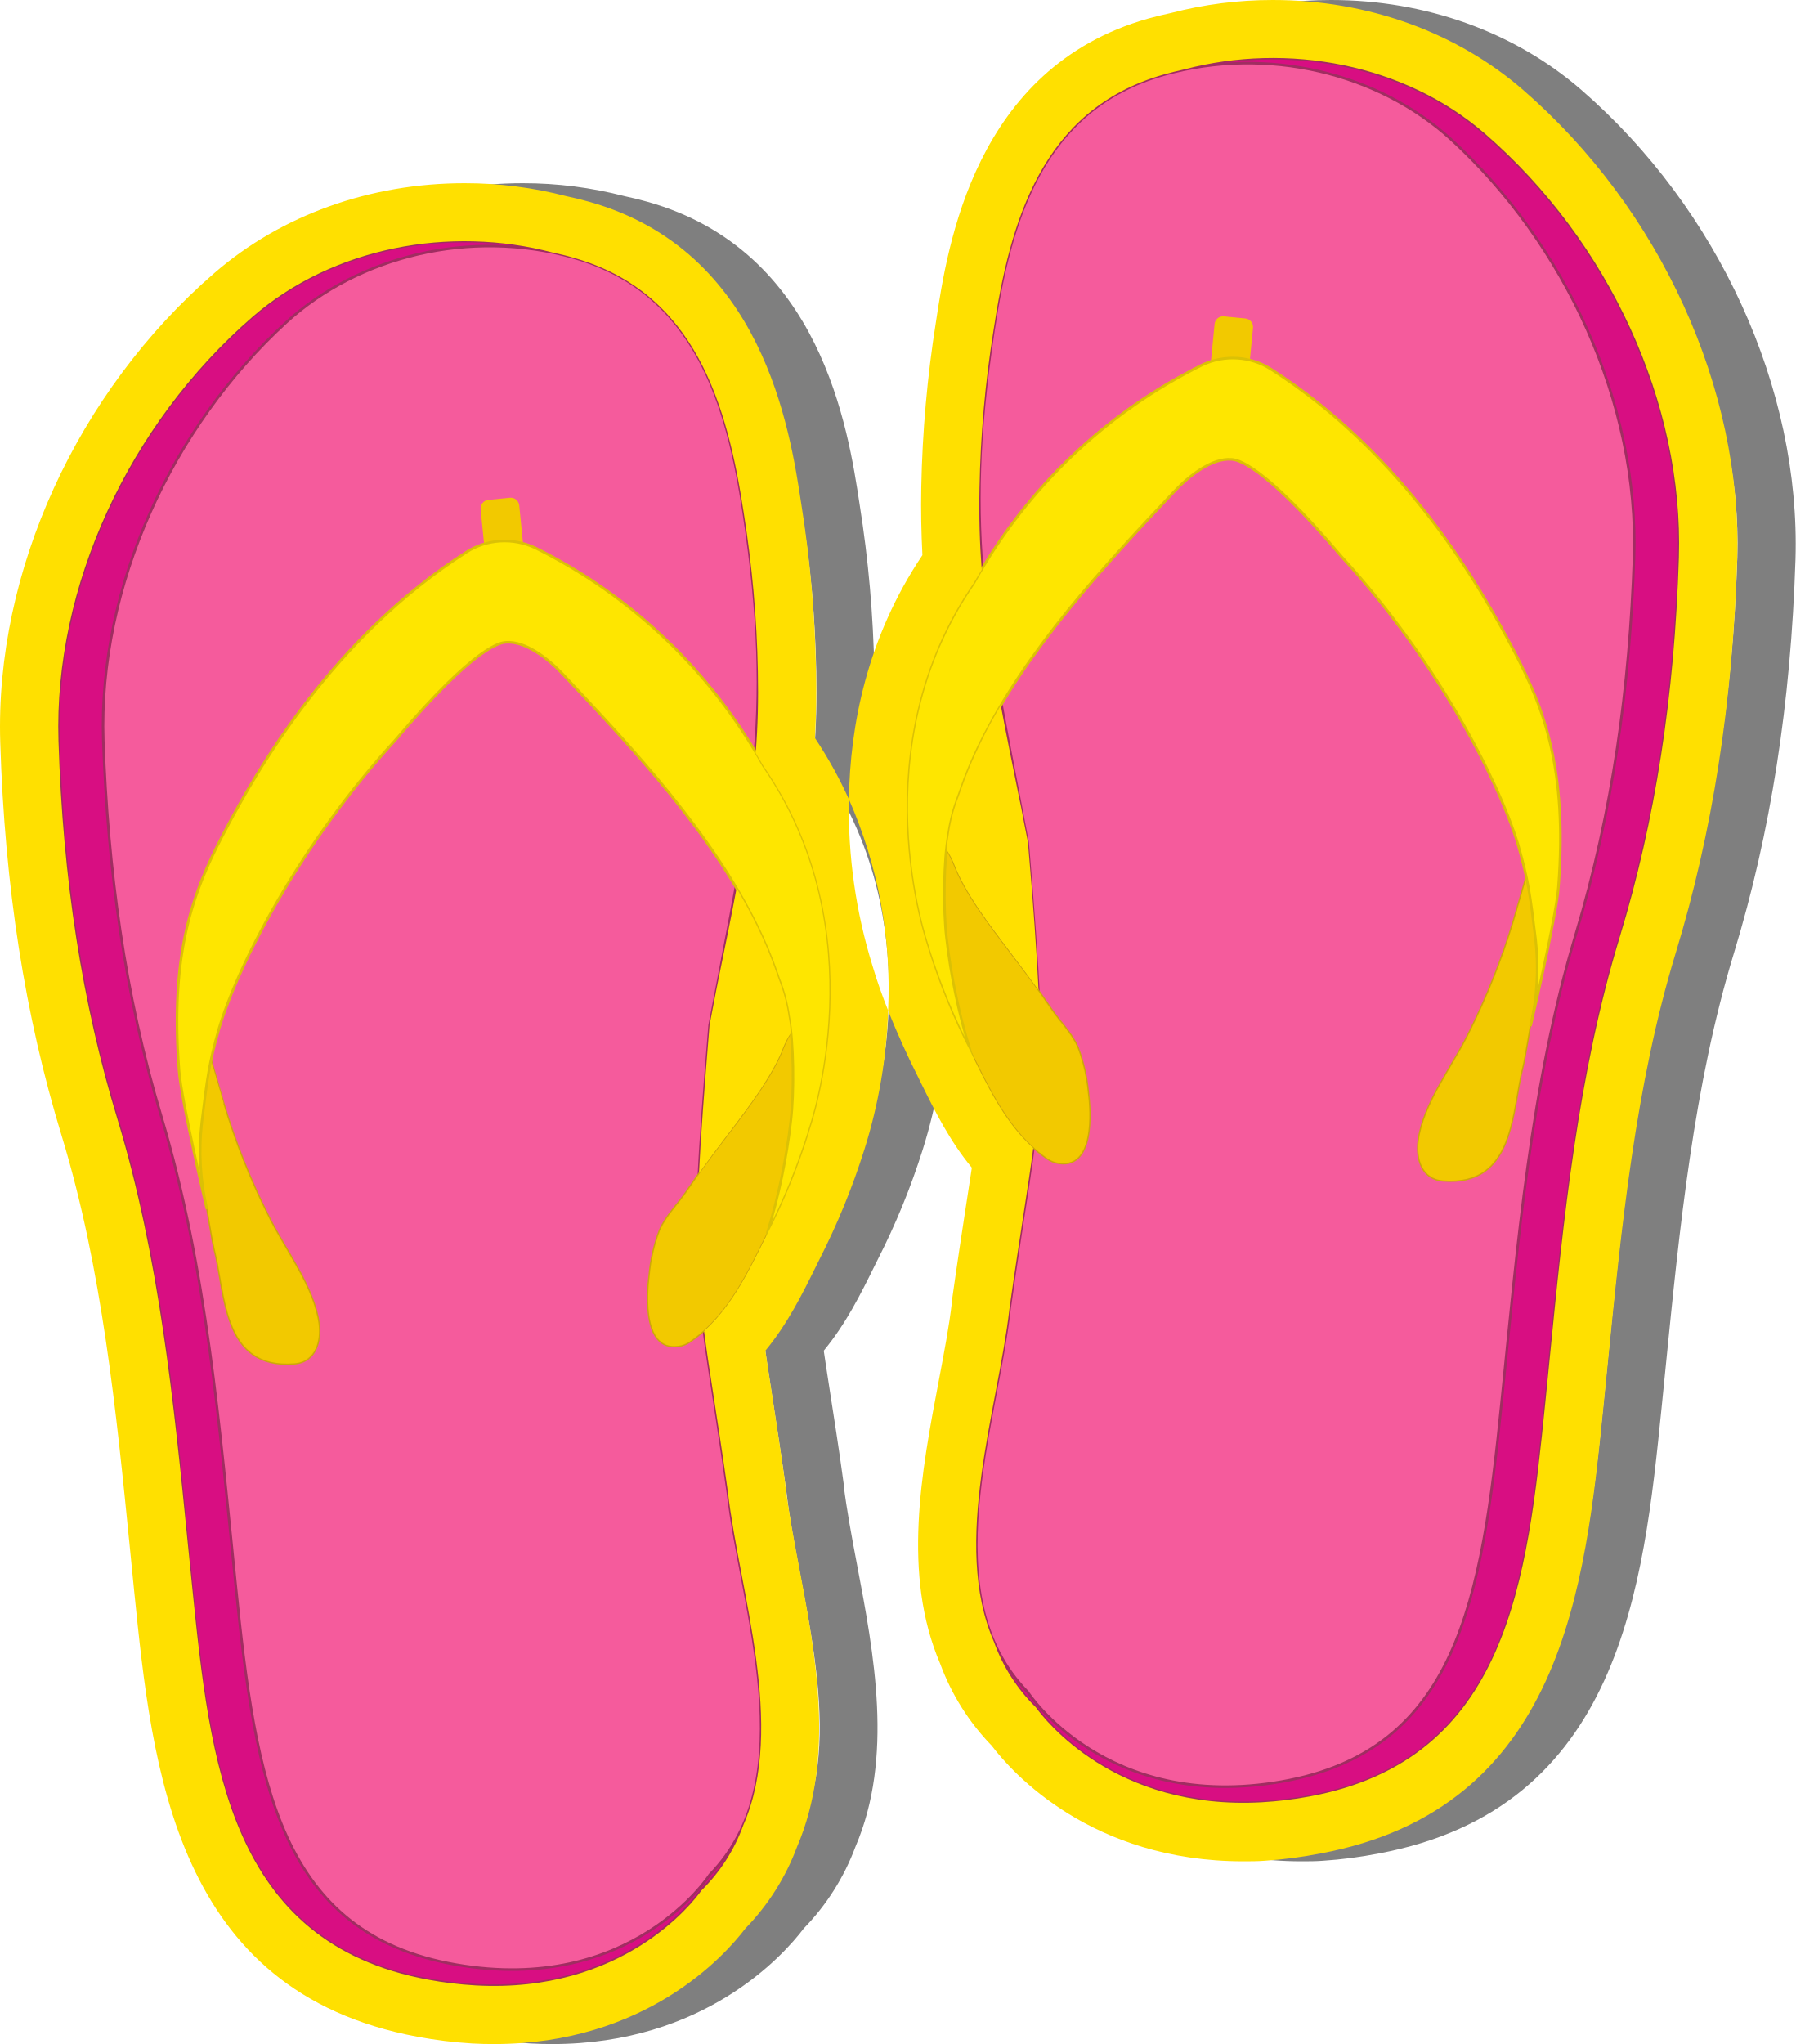
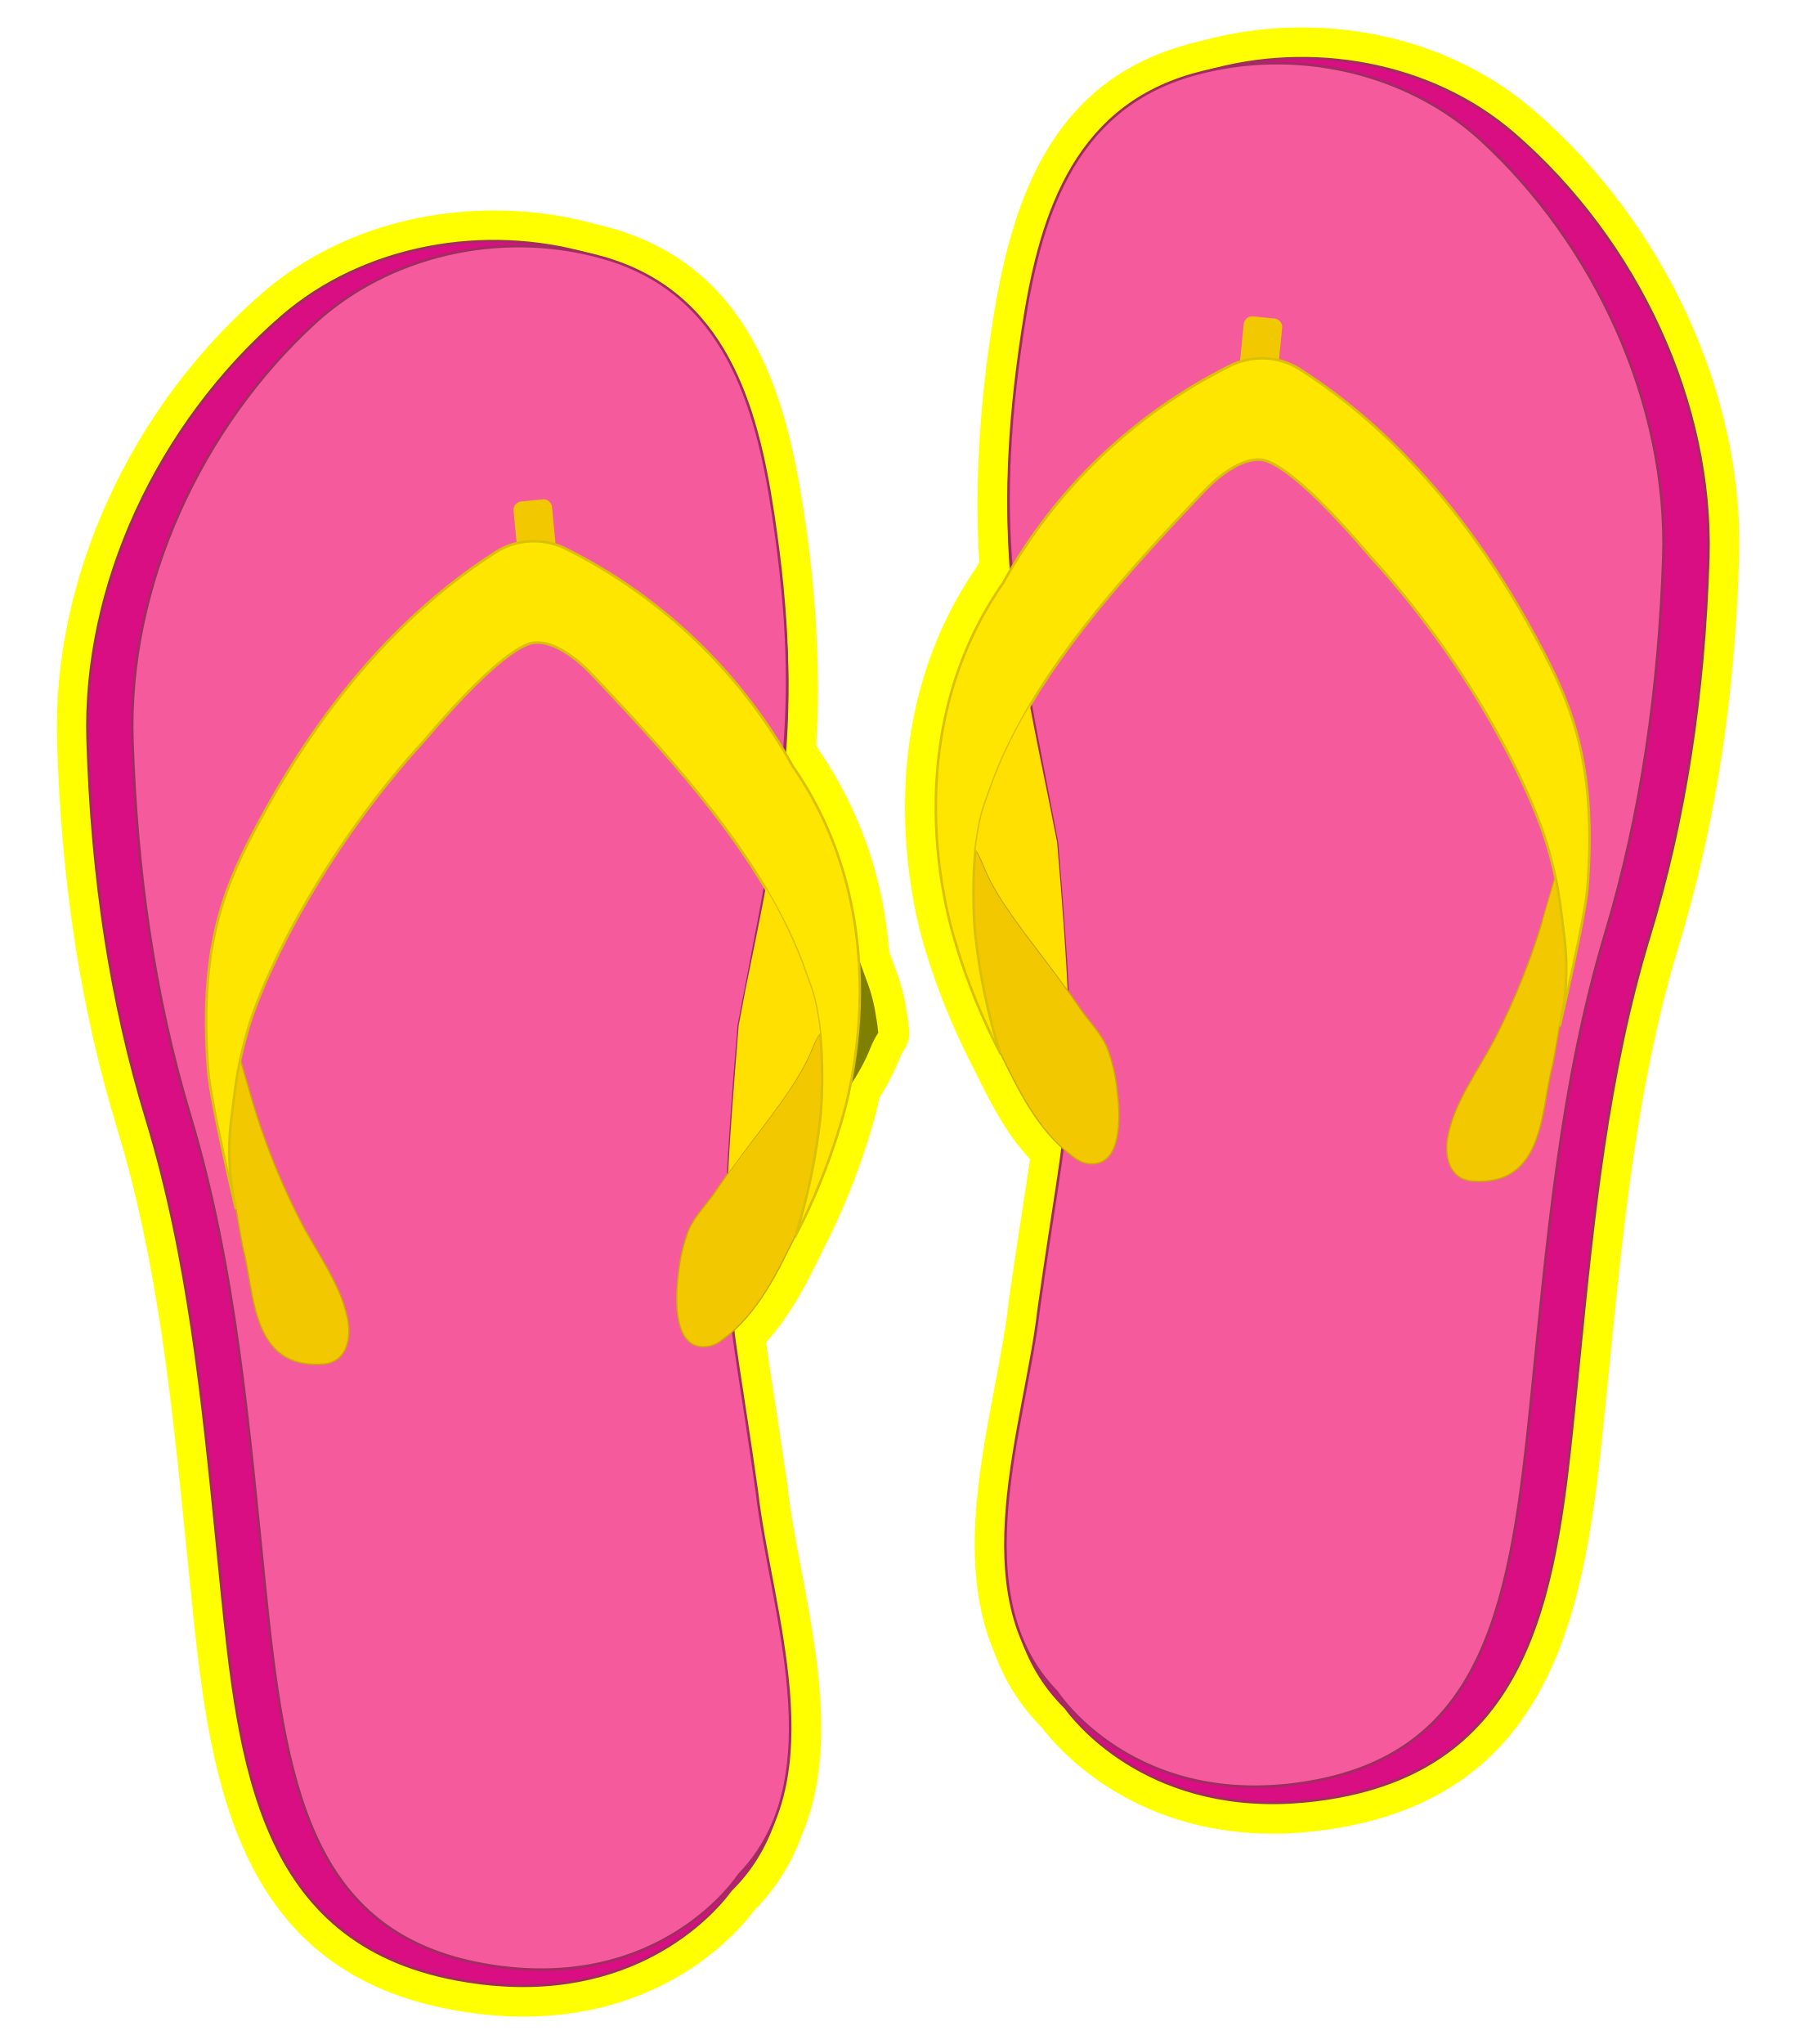
<svg xmlns="http://www.w3.org/2000/svg" id="Layer_1" data-name="Layer 1" width="349.77" height="398.1" viewBox="0 0 349.77 398.1">
  <defs>
    <style>
      .cls-1 {
+         fill: #ff0;
+       }
+ 
+       .cls-2 {
        opacity: 0.5;
      }

-       .cls-2 {
+       .cls-3 {
        fill: #d80e82;
      }

-       .cls-2, .cls-3 {
+       .cls-3, .cls-4 {
        stroke: #a02d61;
      }

-       .cls-2, .cls-3, .cls-4, .cls-6 {
+       .cls-3, .cls-4, .cls-5, .cls-7 {
        stroke-miterlimit: 10;
      }

-       .cls-2, .cls-3, .cls-6 {
+       .cls-3, .cls-4, .cls-7 {
        stroke-width: 0.5px;
      }

-       .cls-3 {
+       .cls-4 {
        fill: #f55b9c;
      }

-       .cls-4, .cls-5 {
+       .cls-5, .cls-6 {
        fill: #f2c900;
      }

-       .cls-4 {
+       .cls-5 {
        stroke: #cea809;
        stroke-width: 0.25px;
      }

-       .cls-6 {
+       .cls-7 {
        fill: #fee600;
        stroke: #dbc105;
      }

-       .cls-7 {
+       .cls-8 {
        fill: #ffe000;
      }
    </style>
  </defs>
  <g>
-     <g class="cls-1">
-       <path d="M210.23,157.14c-.16-.81-.33-1.66-.5-2.46-1.26-6.21-2.42-11.9-3.43-17.29q-2.18,3.65-4,7.41a81.21,81.21,0,0,0-3.82,9.21l-.37,1.05a32.49,32.49,0,0,0-1.93,7.33c-.17.88-.31,2-.43,3.1a16,16,0,0,1,1.55,3c2.06,5.35,6.52,11.21,11.17,17.33,1.74,2.29,3.48,4.63,5.19,7-.37-7.41-1-16.58-2.07-28.83C211.1,161.66,210.66,159.37,210.23,157.14Z" />
-       <path d="M308,17.48C295,6.21,277.69,0,259.28,0a78.63,78.63,0,0,0-19.85,2.53c-1.56.33-3,.69-4.45,1.09-33.82,9.57-39.07,44.25-41.31,59.06a232.68,232.68,0,0,0-2.86,32.2c-.09,4.5,0,8.87.22,13.24-10.83,16.13-14.1,33.25-14.32,47.55a91.18,91.18,0,0,1,7.64,41.14c1.89,4.76,4,9.33,5.81,12.88l.68,1.39c2.61,5.28,5.49,11.1,9.82,16.35-.33,2.26-.7,4.68-1.11,7.3-.79,5.16-1.72,11.19-2.77,18.67,0,.1,0,.2,0,.29-.52,4.53-1.51,9.73-2.55,15.22-3.37,17.7-7.19,37.73.27,55.12A45.29,45.29,0,0,0,204.53,340c4,5.28,19.45,22.52,49,22.52h0c1.37,0,2.76,0,4.2-.11A85.72,85.72,0,0,0,268.53,361c47.21-8.79,51.6-52,55.13-86.74l.83-8.29c2.68-26.88,5.45-54.67,13.26-80.3,7.19-23.57,11.1-48.67,12-76.73C350.76,75.74,334.77,40.68,308,17.48ZM326.89,182.4c-8.14,26.72-11,55.08-13.7,82.52-.27,2.75-.54,5.49-.82,8.24-3.52,34.64-7.21,69.52-45.92,76.73a73.78,73.78,0,0,1-9.32,1.13c-28.7,1.59-42.34-16.19-44-18.49A34,34,0,0,1,205,319.79c-8.4-19.19.84-45.64,3-64.81,2.06-14.58,3.64-23.62,4.65-31.38-5.75-5.17-9.09-12.41-12.34-19h0a123.64,123.64,0,0,1-8.11-19.78l0-.1c-.54-1.52-13.46-38.95,8.85-71.16a1,1,0,0,0,.08-.14c.48-.85,1-1.65,1.48-2.47-.39-5.13-.55-10.35-.43-15.87a219,219,0,0,1,2.73-30.74c3.18-21,9.31-43.08,33.18-49.83,1.32-.38,2.65-.7,4-1,20.12-5.32,42.89-1.05,58.51,12.49,24.26,21,38.75,52.65,37.82,82.57C337.54,135.67,333.78,159.8,326.89,182.4Z" />
-       <path d="M154.83,173c-1,5.38-2.18,11.08-3.44,17.29-.16.8-.34,1.65-.5,2.47-.43,2.22-.87,4.51-1.32,6.89-1,12.25-1.7,21.41-2.06,28.83,1.7-2.38,3.45-4.73,5.18-7,4.66-6.12,9.12-12,11.17-17.33a16,16,0,0,1,1.56-3c-.12-1.14-.26-2.22-.44-3.1a32,32,0,0,0-1.93-7.33l-.37-1.05a79.41,79.41,0,0,0-3.82-9.21C157.63,177.92,156.27,175.45,154.83,173Z" />
-       <path d="M176.71,155.67a83.1,83.1,0,0,0-6.61-11.92c.24-4.37.3-8.71.21-13.13a232.59,232.59,0,0,0-2.85-32.31c-2.24-14.8-7.5-49.49-41.31-59-1.42-.41-2.89-.77-4.46-1.1a78.57,78.57,0,0,0-19.85-2.53c-18.4,0-35.7,6.21-48.71,17.48-26.78,23.2-42.77,58.25-41.73,91.5.87,28.06,4.79,53.16,12,76.73C31.19,247,34,274.79,36.64,301.67l.82,8.26c3.53,34.73,7.91,77.95,55.14,86.75A87.09,87.09,0,0,0,103.37,398c1.43.08,2.83.11,4.2.11h0c29.58,0,45-17.24,49-22.52a45.58,45.58,0,0,0,10.07-15.92c7.45-17.39,3.64-37.42.27-55.11-1.05-5.5-2-10.69-2.56-15.23l0-.29c-1-7.48-2-13.51-2.78-18.67-.4-2.62-.78-5-1.11-7.3,4.33-5.25,7.21-11.07,9.82-16.35l.69-1.39a139,139,0,0,0,8.78-21.46,100.9,100.9,0,0,0,4.6-27.05c-1.13-2.85-2.17-5.77-3-8.57A103,103,0,0,1,176.71,155.67ZM169,220.39a.42.42,0,0,0,0,.1,123.5,123.5,0,0,1-8.1,19.78h0c-3.26,6.55-6.59,13.79-12.35,19,1,7.76,2.6,16.8,4.65,31.38,2.19,19.17,11.42,45.62,3,64.81A34,34,0,0,1,148,368.16c-1.64,2.3-15.27,20.08-44,18.49a74,74,0,0,1-9.32-1.13C56,378.3,52.27,343.43,48.76,308.79c-.28-2.75-.56-5.49-.83-8.24-2.73-27.44-5.56-55.8-13.7-82.52-6.89-22.6-10.65-46.73-11.49-73.77C21.81,114.34,36.3,82.7,60.56,61.69,76.18,48.15,99,43.87,119.07,49.2c1.33.28,2.66.6,4,1,23.88,6.76,30,28.83,33.19,49.84A220.36,220.36,0,0,1,159,130.75c.12,5.52,0,10.74-.42,15.87.49.82,1,1.62,1.47,2.47l.09.14C182.4,181.44,169.49,218.87,169,220.39Z" />
-     </g>
+     <path class="cls-1" d="M189.27,207.32l.72,1.46c2.76,5.59,5.84,11.82,10.65,17-.42,2.95-.92,6.17-1.47,9.75-.81,5.23-1.72,11.15-2.77,18.63,0,.05,0,.1,0,.15-.54,4.73-1.55,10-2.61,15.62-3.21,16.82-6.84,35.89-.18,51.72a40.2,40.2,0,0,0,9.33,14.82c2.69,3.57,17,20.66,45,20.66,1.28,0,2.6,0,3.91-.11a78.46,78.46,0,0,0,10.08-1.23c43.28-8.06,47.27-47.35,50.79-82,.28-2.75.55-5.5.83-8.27,2.7-27.13,5.5-55.2,13.47-81.34,7.05-23.11,10.89-47.76,11.74-75.34,1-31.67-14.29-65.12-39.88-87.29C286.77,11.09,270.7,5.34,253.57,5.34a73,73,0,0,0-19,2.48c-1.31.28-2.6.61-3.85,1-26.87,7.6-34,31.92-37.48,54.71a230.52,230.52,0,0,0-2.79,30.77c-.13,5.16,0,10.17.3,15.25q-.25.42-.48.84c-23.44,34-10.59,73.16-9.51,76.29A132.34,132.34,0,0,0,189.27,207.32Z" />
+     <path class="cls-1" d="M22.81,219.79c8,26.15,10.77,54.22,13.47,81.36.28,2.75.55,5.5.83,8.25,3.52,34.67,7.51,74,50.79,82A78.46,78.46,0,0,0,98,392.65c1.31.08,2.63.11,3.92.11,27.74,0,41.74-16.34,45-20.68a40.31,40.31,0,0,0,9.32-14.79c6.65-15.84,3-34.91-.18-51.74-1.07-5.59-2.07-10.88-2.61-15.61a.77.77,0,0,1,0-.15c-1.06-7.47-2-13.4-2.77-18.62-.56-3.58-1.05-6.81-1.47-9.76,4.8-5.18,7.88-11.41,10.64-17l.72-1.47A132.14,132.14,0,0,0,169,222.28a71.38,71.38,0,0,0,2.29-8.48,43.49,43.49,0,0,0,3.85-7.41,9.74,9.74,0,0,1,.9-1.82,6,6,0,0,0,1.05-4.07c-.15-1.37-.29-2.45-.47-3.36a37.49,37.49,0,0,0-2.2-8.42l-.36-1c-.25-.75-.54-1.53-.87-2.4A79.67,79.67,0,0,0,159.47,146l-.48-.85c.33-5.08.42-10.09.29-15.2a228.55,228.55,0,0,0-2.79-30.82C153,76.33,145.89,52,119,44.41c-1.24-.35-2.54-.68-3.85-1A73,73,0,0,0,96.2,41C79.08,41,63,46.72,51,57.16c-25.58,22.17-40.87,55.62-39.88,87.29C11.93,172,15.77,196.68,22.81,219.79Z" />
    <g>
-       <g>
-         <path class="cls-2" d="M289.22,26.06C273.2,12.18,249.66,8,229.17,14,203.81,21.35,196.88,44,193.5,66.18c-5.63,36.88-1.9,55.22,4.88,88.5.75,3.64,1.53,7.47,2.33,11.52,3.89,43.11,3.12,48-.54,71.58-.81,5.21-1.73,11.12-2.8,18.63-.54,4.8-1.56,10.13-2.63,15.77-3.87,20.4-8.74,44.84,7.06,60.35,1.64,2.3,15.28,20.08,44,18.49a73.78,73.78,0,0,0,9.32-1.13c38.72-7.21,42.4-42.09,45.92-76.73.28-2.75.55-5.49.82-8.24,2.74-27.44,5.56-55.8,13.71-82.52,6.88-22.6,10.64-46.73,11.48-73.77C328,78.71,313.47,47.07,289.22,26.06Z" />
-         <path class="cls-3" d="M318.3,108.69c1-30.23-13.47-61.24-35.6-81.51-14.09-12.91-35.85-18.33-56-12.63-23.87,6.75-30,28.82-33.18,49.83-6.14,40.49-1.14,58.34,6.66,99.66,4.44,53,2.4,48.73-3.54,90.94-2.58,22.68-15,55.55,3.52,74.54,0,0,15.12,23.48,49.45,17.48s39-35.43,42.91-74.05c3.11-30.52,5.63-61.64,14.48-91.14C314.18,157.94,317.47,133.52,318.3,108.69Z" />
-         <path class="cls-4" d="M189,204.64c3.65,7.35,7.37,15.57,14.53,20.75a6.12,6.12,0,0,0,2.15,1.11c7.75,1.76,6.81-10.28,6.33-13.79a33.12,33.12,0,0,0-2-8.71c-1.23-2.87-3.55-5.07-5.31-7.67l-.18-.27c-2.33-3.47-4.93-6.89-7.45-10.2-4.65-6.12-9.11-12-11.17-17.33-4.91-12-6.25,5-5.88,8.11,1,8,7.44,23.21,7.44,23.21Z" />
-         <path class="cls-4" d="M297.41,170.27s-2.61,9-2.61,9a136.08,136.08,0,0,1-8.76,22c-3.21,6.54-8.86,13.7-9.8,20.89-.45,3.36.55,7.52,4.85,7.86,14.1,1.12,13.39-13.81,15.61-22.34.39-1.49,1.44-8.22,1.77-9.82C301.72,183.17,299.26,151.76,297.41,170.27Z" />
-         <rect class="cls-5" x="236.13" y="61.8" width="7.52" height="12.39" rx="1.66" transform="translate(7.8 -23.13) rotate(5.61)" />
-         <path class="cls-6" d="M188.94,204.43a119.68,119.68,0,0,1-4.57-21.81c-.64-5.36-.57-15.34.42-20.23a32.49,32.49,0,0,1,1.93-7.33l.37-1.05a79.48,79.48,0,0,1,3.83-9.21c9-18.25,23.89-34.31,37.74-49,3.09-3.28,7.5-6.62,11.22-6.33.88.07,5.63.28,21.58,19.09,18.33,20,30.39,43.23,34.26,56,2,7,2.31,9.53,3.41,18.48a49.34,49.34,0,0,1-1,16.82s5-21.13,5.44-27.08c1.78-23.14-2.89-34.91-8.49-45.69-6.78-13-21.49-38.6-47.6-55.25a13.65,13.65,0,0,0-6.37-2.07,13.91,13.91,0,0,0-6.92,1.3,103.22,103.22,0,0,0-44.43,42.36,1,1,0,0,1-.08.14c-22.31,32.21-9.39,69.64-8.85,71.16l0,.11A123.94,123.94,0,0,0,189,204.64Z" />
+       <g class="cls-2">
+         <path d="M215.91,157.15c-.17-.82-.34-1.66-.5-2.46-1.27-6.21-2.43-11.91-3.44-17.29-1.44,2.43-2.8,4.9-4,7.41a81.27,81.27,0,0,0-3.83,9.21l-.36,1a31.68,31.68,0,0,0-1.93,7.34c-.18.88-.32,1.95-.44,3.1a16.56,16.56,0,0,1,1.56,3c2.05,5.35,6.51,11.21,11.17,17.33,1.73,2.28,3.48,4.63,5.18,7-.36-7.42-1-16.58-2.06-28.83C216.78,161.67,216.34,159.38,215.91,157.15Z" />
+         <path d="M160.5,173c-1,5.39-2.17,11.09-3.44,17.3-.16.8-.33,1.65-.5,2.46-.43,2.23-.86,4.52-1.31,6.9-1,12.25-1.7,21.41-2.07,28.82,1.7-2.37,3.45-4.72,5.19-7,4.65-6.12,9.11-12,11.17-17.33a16,16,0,0,1,1.55-3c-.12-1.15-.26-2.22-.44-3.1a31.68,31.68,0,0,0-1.93-7.34l-.36-1a79.48,79.48,0,0,0-3.83-9.21C163.3,177.93,161.94,175.46,160.5,173Z" />
      </g>
      <g>
-         <path class="cls-2" d="M49.21,61.69c16-13.88,39.56-18.06,60-12.09,25.36,7.38,32.29,30.07,35.67,52.21,5.64,36.88,1.9,55.21-4.88,88.5-.74,3.64-1.52,7.47-2.33,11.52-3.88,43.11-3.12,48,.55,71.58.81,5.21,1.73,11.12,2.79,18.63.55,4.8,1.56,10.13,2.63,15.77,3.87,20.4,8.74,44.84-7.06,60.35-1.63,2.3-15.27,20.08-44,18.49a74,74,0,0,1-9.32-1.13c-38.71-7.21-42.4-42.09-45.91-76.73-.28-2.75-.56-5.49-.83-8.24C33.85,273.11,31,244.75,22.88,218,16,195.43,12.23,171.3,11.39,144.26,10.46,114.34,25,82.7,49.21,61.69Z" />
-         <path class="cls-3" d="M20.12,144.32c-1-30.24,13.47-61.24,35.6-81.51,14.1-12.91,35.86-18.33,56-12.64,23.87,6.76,30,28.83,33.18,49.84,6.13,40.49,1.14,58.34-6.67,99.66-4.43,53-2.4,48.73,3.54,90.94,2.59,22.68,15.05,55.55-3.52,74.54,0,0-15.11,23.48-49.45,17.48s-39-35.43-42.91-74.06c-3.11-30.51-5.63-61.63-14.48-91.13C24.25,193.57,21,169.15,20.12,144.32Z" />
-         <path class="cls-4" d="M149.46,240.27c-3.66,7.35-7.38,15.57-14.54,20.75a6.07,6.07,0,0,1-2.14,1.11c-7.76,1.76-6.81-10.28-6.34-13.79a33.12,33.12,0,0,1,2-8.71c1.24-2.87,3.55-5.07,5.31-7.67l.18-.27c2.34-3.47,4.94-6.89,7.45-10.2,4.66-6.12,9.12-12,11.17-17.33,4.92-12,6.26,5,5.89,8.11-1,8-7.44,23.21-7.44,23.21Z" />
-         <path class="cls-4" d="M41,205.9s2.6,9,2.61,9a135.17,135.17,0,0,0,8.76,22c3.21,6.54,8.85,13.7,9.8,20.89.44,3.36-.56,7.52-4.85,7.86-14.11,1.12-13.4-13.81-15.62-22.35-.39-1.48-1.44-8.21-1.77-9.81C36.71,218.8,39.16,187.39,41,205.9Z" />
-         <rect class="cls-5" x="94.78" y="97.43" width="7.52" height="12.39" rx="1.66" transform="matrix(-1, 0.1, -0.1, -1, 206.74, 197.12)" />
-         <path class="cls-6" d="M149.49,240.06a120.74,120.74,0,0,0,4.56-21.81c.65-5.36.58-15.34-.42-20.23a32,32,0,0,0-1.93-7.33l-.36-1.05a81.27,81.27,0,0,0-3.83-9.21c-8.95-18.25-23.9-34.31-37.75-49-3.09-3.29-7.5-6.62-11.21-6.33-.89.07-5.63.28-21.58,19.09-18.33,20-30.4,43.22-34.27,56-2,7-2.3,9.53-3.4,18.48a49.19,49.19,0,0,0,1,16.82s-5-21.13-5.43-27.08c-1.79-23.14,2.88-34.91,8.49-45.69,6.77-13,21.48-38.6,47.59-55.25a13.69,13.69,0,0,1,6.37-2.07,14,14,0,0,1,6.93,1.3,103.21,103.21,0,0,1,44.42,42.36l.09.14c22.31,32.21,9.39,69.64,8.85,71.16a.42.42,0,0,0,0,.1,123.5,123.5,0,0,1-8.1,19.78Z" />
+         <g>
+           <path class="cls-3" d="M294.89,26.07c-16-13.88-39.56-18.06-60-12.09-25.35,7.38-32.28,30.06-35.66,52.2-5.64,36.89-1.9,55.22,4.88,88.51.74,3.64,1.52,7.47,2.33,11.52,3.88,43.11,3.12,48-.55,71.58-.81,5.21-1.73,11.12-2.79,18.63-.55,4.79-1.56,10.13-2.63,15.77-3.87,20.4-8.74,44.84,7.05,60.35,1.64,2.3,15.28,20.08,44,18.49a74,74,0,0,0,9.32-1.13c38.71-7.22,42.4-42.09,45.91-76.74.28-2.74.55-5.48.83-8.23,2.73-27.44,5.56-55.8,13.7-82.52,6.89-22.6,10.65-46.73,11.49-73.77C333.64,78.72,319.15,47.08,294.89,26.07Z" />
+           <path class="cls-4" d="M324,108.7c1-30.24-13.47-61.24-35.61-81.51-14.09-12.91-35.85-18.33-56-12.64-23.87,6.76-30,28.83-33.18,49.84-6.13,40.49-1.14,58.34,6.67,99.66,4.43,53,2.4,48.72-3.54,90.94-2.59,22.68-15.05,55.55,3.52,74.54,0,0,15.11,23.48,49.45,17.48s39-35.43,42.91-74.06c3.1-30.51,5.63-61.63,14.47-91.13C319.85,158,323.15,133.53,324,108.7Z" />
+           <path class="cls-5" d="M194.64,204.65c3.65,7.34,7.38,15.57,14.54,20.75a6,6,0,0,0,2.14,1.11c7.76,1.75,6.81-10.28,6.33-13.79a32.73,32.73,0,0,0-2-8.71c-1.23-2.87-3.54-5.07-5.3-7.67l-.18-.27c-2.34-3.47-4.94-6.89-7.45-10.2-4.66-6.12-9.12-12-11.17-17.33-4.92-12-6.26,5-5.89,8.11,1,8,7.44,23.21,7.44,23.21Z" />
+           <path class="cls-5" d="M303.08,170.28s-2.6,9-2.61,9a135.17,135.17,0,0,1-8.76,22c-3.21,6.54-8.85,13.7-9.8,20.89-.44,3.36.55,7.52,4.85,7.86,14.11,1.12,13.4-13.81,15.62-22.35.39-1.48,1.44-8.21,1.77-9.81C307.39,183.18,304.93,151.77,303.08,170.28Z" />
+           <rect class="cls-6" x="241.8" y="61.81" width="7.52" height="12.39" rx="1.66" transform="translate(7.83 -23.69) rotate(5.61)" />
+           <path class="cls-7" d="M194.61,204.44a120.74,120.74,0,0,1-4.56-21.81c-.65-5.36-.58-15.34.42-20.23a32,32,0,0,1,1.93-7.33l.36-1a81.27,81.27,0,0,1,3.83-9.21c8.95-18.25,23.9-34.31,37.74-49,3.1-3.29,7.51-6.62,11.22-6.33.89.07,5.63.28,21.58,19.08,18.33,20,30.4,43.23,34.27,56,2,7,2.3,9.53,3.4,18.48a49.19,49.19,0,0,1-1,16.82s5-21.13,5.43-27.08c1.79-23.14-2.88-34.91-8.49-45.69-6.78-13-21.48-38.6-47.59-55.25a13.69,13.69,0,0,0-6.38-2.07,13.93,13.93,0,0,0-6.92,1.3,103.21,103.21,0,0,0-44.42,42.36l-.09.14C173,145.82,186,183.25,186.5,184.77l0,.1a122.57,122.57,0,0,0,8.1,19.78Z" />
+         </g>
+         <g>
+           <path class="cls-3" d="M54.88,61.7c16-13.88,39.56-18.06,60.05-12.09,25.36,7.37,32.28,30.06,35.67,52.2,5.63,36.89,1.89,55.22-4.89,88.51-.74,3.64-1.52,7.47-2.33,11.52-3.88,43.11-3.11,48,.55,71.57.81,5.22,1.73,11.13,2.79,18.64.55,4.79,1.56,10.13,2.64,15.77,3.87,20.4,8.74,44.83-7.06,60.35-1.64,2.3-15.28,20.08-44,18.49A71.86,71.86,0,0,1,89,385.52c-38.72-7.21-42.4-42.09-45.92-76.73q-.42-4.11-.82-8.23C39.52,273.12,36.7,244.75,28.55,218c-6.89-22.6-10.64-46.73-11.48-73.78C16.14,114.35,30.63,82.71,54.88,61.7Z" />
+           <path class="cls-4" d="M25.8,144.33c-1-30.24,13.46-61.24,35.6-81.51,14.09-12.91,35.85-18.33,56-12.64,23.87,6.76,30,28.83,33.18,49.84,6.14,40.49,1.14,58.34-6.66,99.66-4.44,53-2.4,48.72,3.53,90.94,2.59,22.68,15,55.55-3.51,74.54,0,0-15.12,23.48-49.45,17.48s-39-35.43-42.92-74.06c-3.1-30.51-5.63-61.63-14.47-91.13C29.92,193.58,26.63,169.16,25.8,144.33Z" />
+           <path class="cls-5" d="M155.13,240.28c-3.65,7.34-7.38,15.57-14.53,20.75a5.93,5.93,0,0,1-2.15,1.1c-7.76,1.76-6.81-10.27-6.33-13.78a33.12,33.12,0,0,1,2-8.71c1.23-2.87,3.55-5.07,5.31-7.67l.18-.27c2.33-3.48,4.93-6.89,7.45-10.2,4.65-6.12,9.11-12,11.17-17.33,4.91-12,6.25,5,5.88,8.11-1,8-7.44,23.21-7.44,23.21Z" />
+           <path class="cls-5" d="M46.69,205.91l2.61,9a136,136,0,0,0,8.76,22c3.21,6.54,8.85,13.7,9.8,20.9.45,3.36-.55,7.52-4.85,7.86-14.11,1.12-13.39-13.81-15.61-22.35-.39-1.48-1.44-8.21-1.77-9.81C42.38,218.81,44.84,187.4,46.69,205.91Z" />
+           <rect class="cls-6" x="100.45" y="97.44" width="7.52" height="12.39" rx="1.66" transform="translate(218.06 196.58) rotate(174.39)" />
+           <path class="cls-7" d="M155.16,240.07a120.71,120.71,0,0,0,4.57-21.81c.64-5.36.57-15.34-.43-20.23a31.68,31.68,0,0,0-1.93-7.34l-.36-1a79.48,79.48,0,0,0-3.83-9.21c-9-18.25-23.89-34.31-37.74-49-3.1-3.29-7.51-6.62-11.22-6.33-.89.07-5.63.28-21.58,19.08-18.33,20-30.39,43.23-34.27,56-2,7-2.3,9.53-3.4,18.48a49.49,49.49,0,0,0,1,16.82s-5-21.13-5.43-27.08c-1.78-23.14,2.88-34.91,8.49-45.69,6.78-13,21.49-38.6,47.59-55.25a13.61,13.61,0,0,1,6.38-2.07,14,14,0,0,1,6.92,1.29,103.26,103.26,0,0,1,44.43,42.37l.08.14c22.31,32.21,9.39,69.64,8.85,71.16l0,.1a123.64,123.64,0,0,1-8.11,19.78Z" />
+         </g>
      </g>
-     </g>
-     <g>
-       <path class="cls-7" d="M198.89,157.14c-.17-.81-.34-1.66-.51-2.46-1.26-6.21-2.42-11.9-3.43-17.29-1.45,2.43-2.8,4.9-4,7.41a79.48,79.48,0,0,0-3.83,9.21l-.36,1.05a32,32,0,0,0-1.94,7.33c-.17.88-.31,2-.43,3.1a16,16,0,0,1,1.55,3c2.06,5.35,6.52,11.21,11.17,17.33,1.74,2.29,3.48,4.63,5.19,7-.37-7.41-1-16.58-2.07-28.83C199.75,161.66,199.31,159.37,198.89,157.14Z" />
-       <path class="cls-7" d="M296.65,17.48C283.64,6.21,266.34,0,247.93,0a78.49,78.49,0,0,0-19.84,2.53c-1.57.33-3,.69-4.46,1.09-33.82,9.57-39.07,44.25-41.31,59.06a232.68,232.68,0,0,0-2.86,32.2c-.09,4.5,0,8.87.22,13.24-10.83,16.13-14.1,33.25-14.32,47.55A91.34,91.34,0,0,1,173,196.81c1.88,4.76,4,9.33,5.8,12.88l.68,1.39c2.61,5.28,5.49,11.1,9.83,16.35-.34,2.26-.71,4.68-1.12,7.3-.79,5.16-1.72,11.19-2.77,18.67,0,.1,0,.2,0,.29-.52,4.53-1.51,9.73-2.55,15.22-3.37,17.7-7.19,37.73.27,55.12A45.44,45.44,0,0,0,193.18,340c4,5.28,19.45,22.52,49,22.52h0c1.37,0,2.76,0,4.2-.11A85.72,85.72,0,0,0,257.18,361c47.21-8.79,51.6-52,55.13-86.74l.83-8.29c2.68-26.88,5.45-54.67,13.26-80.3,7.19-23.57,11.1-48.67,12-76.73C339.41,75.74,323.42,40.68,296.65,17.48Zm18.9,164.92c-8.15,26.72-11,55.08-13.71,82.52-.27,2.75-.54,5.49-.82,8.24-3.52,34.64-7.2,69.52-45.92,76.73a73.78,73.78,0,0,1-9.32,1.13c-28.7,1.59-42.34-16.19-44-18.49a34,34,0,0,1-8.16-12.74c-8.4-19.19.84-45.64,3-64.81,2.06-14.58,3.64-23.62,4.65-31.38-5.75-5.17-9.08-12.41-12.34-19h0a123.64,123.64,0,0,1-8.11-19.78l0-.1c-.54-1.52-13.46-38.95,8.85-71.16a1,1,0,0,0,.08-.14c.48-.85,1-1.65,1.48-2.47-.39-5.13-.55-10.35-.43-15.87a219,219,0,0,1,2.73-30.74c3.18-21,9.31-43.08,33.18-49.83,1.32-.38,2.65-.7,4-1,20.12-5.32,42.89-1.05,58.52,12.49,24.25,21,38.74,52.65,37.81,82.57C326.19,135.67,322.43,159.8,315.55,182.4Z" />
-       <path class="cls-7" d="M143.48,173c-1,5.38-2.17,11.08-3.44,17.29-.16.8-.33,1.65-.5,2.47-.43,2.22-.87,4.51-1.32,6.89-1,12.25-1.7,21.41-2.06,28.83,1.7-2.38,3.45-4.73,5.18-7,4.66-6.12,9.12-12,11.17-17.33a16,16,0,0,1,1.56-3c-.12-1.14-.26-2.22-.44-3.1a32,32,0,0,0-1.93-7.33l-.37-1.05a79.41,79.41,0,0,0-3.82-9.21C146.28,177.92,144.92,175.45,143.48,173Z" />
-       <path class="cls-7" d="M165.36,155.67a83.1,83.1,0,0,0-6.61-11.92c.24-4.37.31-8.71.21-13.13a232.59,232.59,0,0,0-2.85-32.31c-2.24-14.8-7.5-49.49-41.31-59-1.42-.41-2.89-.77-4.46-1.1a78.57,78.57,0,0,0-19.85-2.53c-18.4,0-35.7,6.21-48.71,17.48C15,76.31-1,111.36.05,144.61c.87,28.06,4.79,53.16,12,76.73,7.82,25.66,10.59,53.45,13.27,80.33l.82,8.26c3.53,34.73,7.91,77.95,55.14,86.75A87.33,87.33,0,0,0,92,398c1.43.08,2.83.11,4.2.11h0c29.57,0,45-17.24,49-22.52a45.58,45.58,0,0,0,10.07-15.92c7.45-17.39,3.64-37.42.27-55.11-1.05-5.5-2-10.69-2.56-15.23l0-.29c-1.05-7.48-2-13.51-2.78-18.67-.4-2.62-.78-5-1.11-7.3,4.33-5.25,7.21-11.07,9.82-16.35l.69-1.39a139,139,0,0,0,8.78-21.46A100.72,100.72,0,0,0,173,196.81c-1.14-2.85-2.18-5.77-3-8.57A103,103,0,0,1,165.36,155.67Zm-7.76,64.72a.42.42,0,0,0,0,.1,123.5,123.5,0,0,1-8.1,19.78h0c-3.26,6.55-6.59,13.79-12.35,19,1,7.76,2.6,16.8,4.65,31.38,2.19,19.17,11.42,45.62,3,64.81a34,34,0,0,1-8.16,12.74c-1.63,2.3-15.27,20.08-44,18.49a74,74,0,0,1-9.32-1.13c-38.71-7.22-42.4-42.09-45.91-76.73-.28-2.75-.56-5.49-.83-8.24C33.85,273.11,31,244.75,22.88,218,16,195.43,12.23,171.3,11.39,144.26,10.46,114.34,25,82.7,49.21,61.69,64.83,48.15,87.6,43.87,107.72,49.2c1.34.28,2.66.6,4,1,23.87,6.76,30,28.83,33.18,49.84a222.06,222.06,0,0,1,2.73,30.74c.11,5.52,0,10.74-.43,15.87.49.82,1,1.62,1.47,2.47l.09.14C171.06,181.44,158.14,218.87,157.6,220.39Z" />
+       <g>
+         <path class="cls-8" d="M204.56,157.15c-.17-.82-.34-1.66-.5-2.46-1.27-6.21-2.43-11.91-3.44-17.29-1.44,2.43-2.8,4.9-4,7.41a81.27,81.27,0,0,0-3.83,9.21l-.36,1a32.19,32.19,0,0,0-1.93,7.34c-.18.88-.32,1.95-.44,3.1a16,16,0,0,1,1.56,3c2,5.35,6.51,11.21,11.17,17.33,1.73,2.28,3.48,4.63,5.18,7-.36-7.42-1-16.58-2.06-28.83C205.43,161.67,205,159.38,204.56,157.15Z" />
+         <path class="cls-8" d="M149.15,173c-1,5.39-2.17,11.09-3.44,17.3-.16.8-.33,1.65-.5,2.46-.43,2.23-.86,4.52-1.31,6.9-1,12.25-1.7,21.41-2.07,28.82,1.7-2.37,3.45-4.72,5.19-7,4.65-6.12,9.11-12,11.17-17.33a16,16,0,0,1,1.55-3c-.12-1.15-.26-2.22-.44-3.1a31.68,31.68,0,0,0-1.93-7.34l-.36-1a79.48,79.48,0,0,0-3.83-9.21C152,177.93,150.59,175.46,149.15,173Z" />
+       </g>
    </g>
  </g>
</svg>
